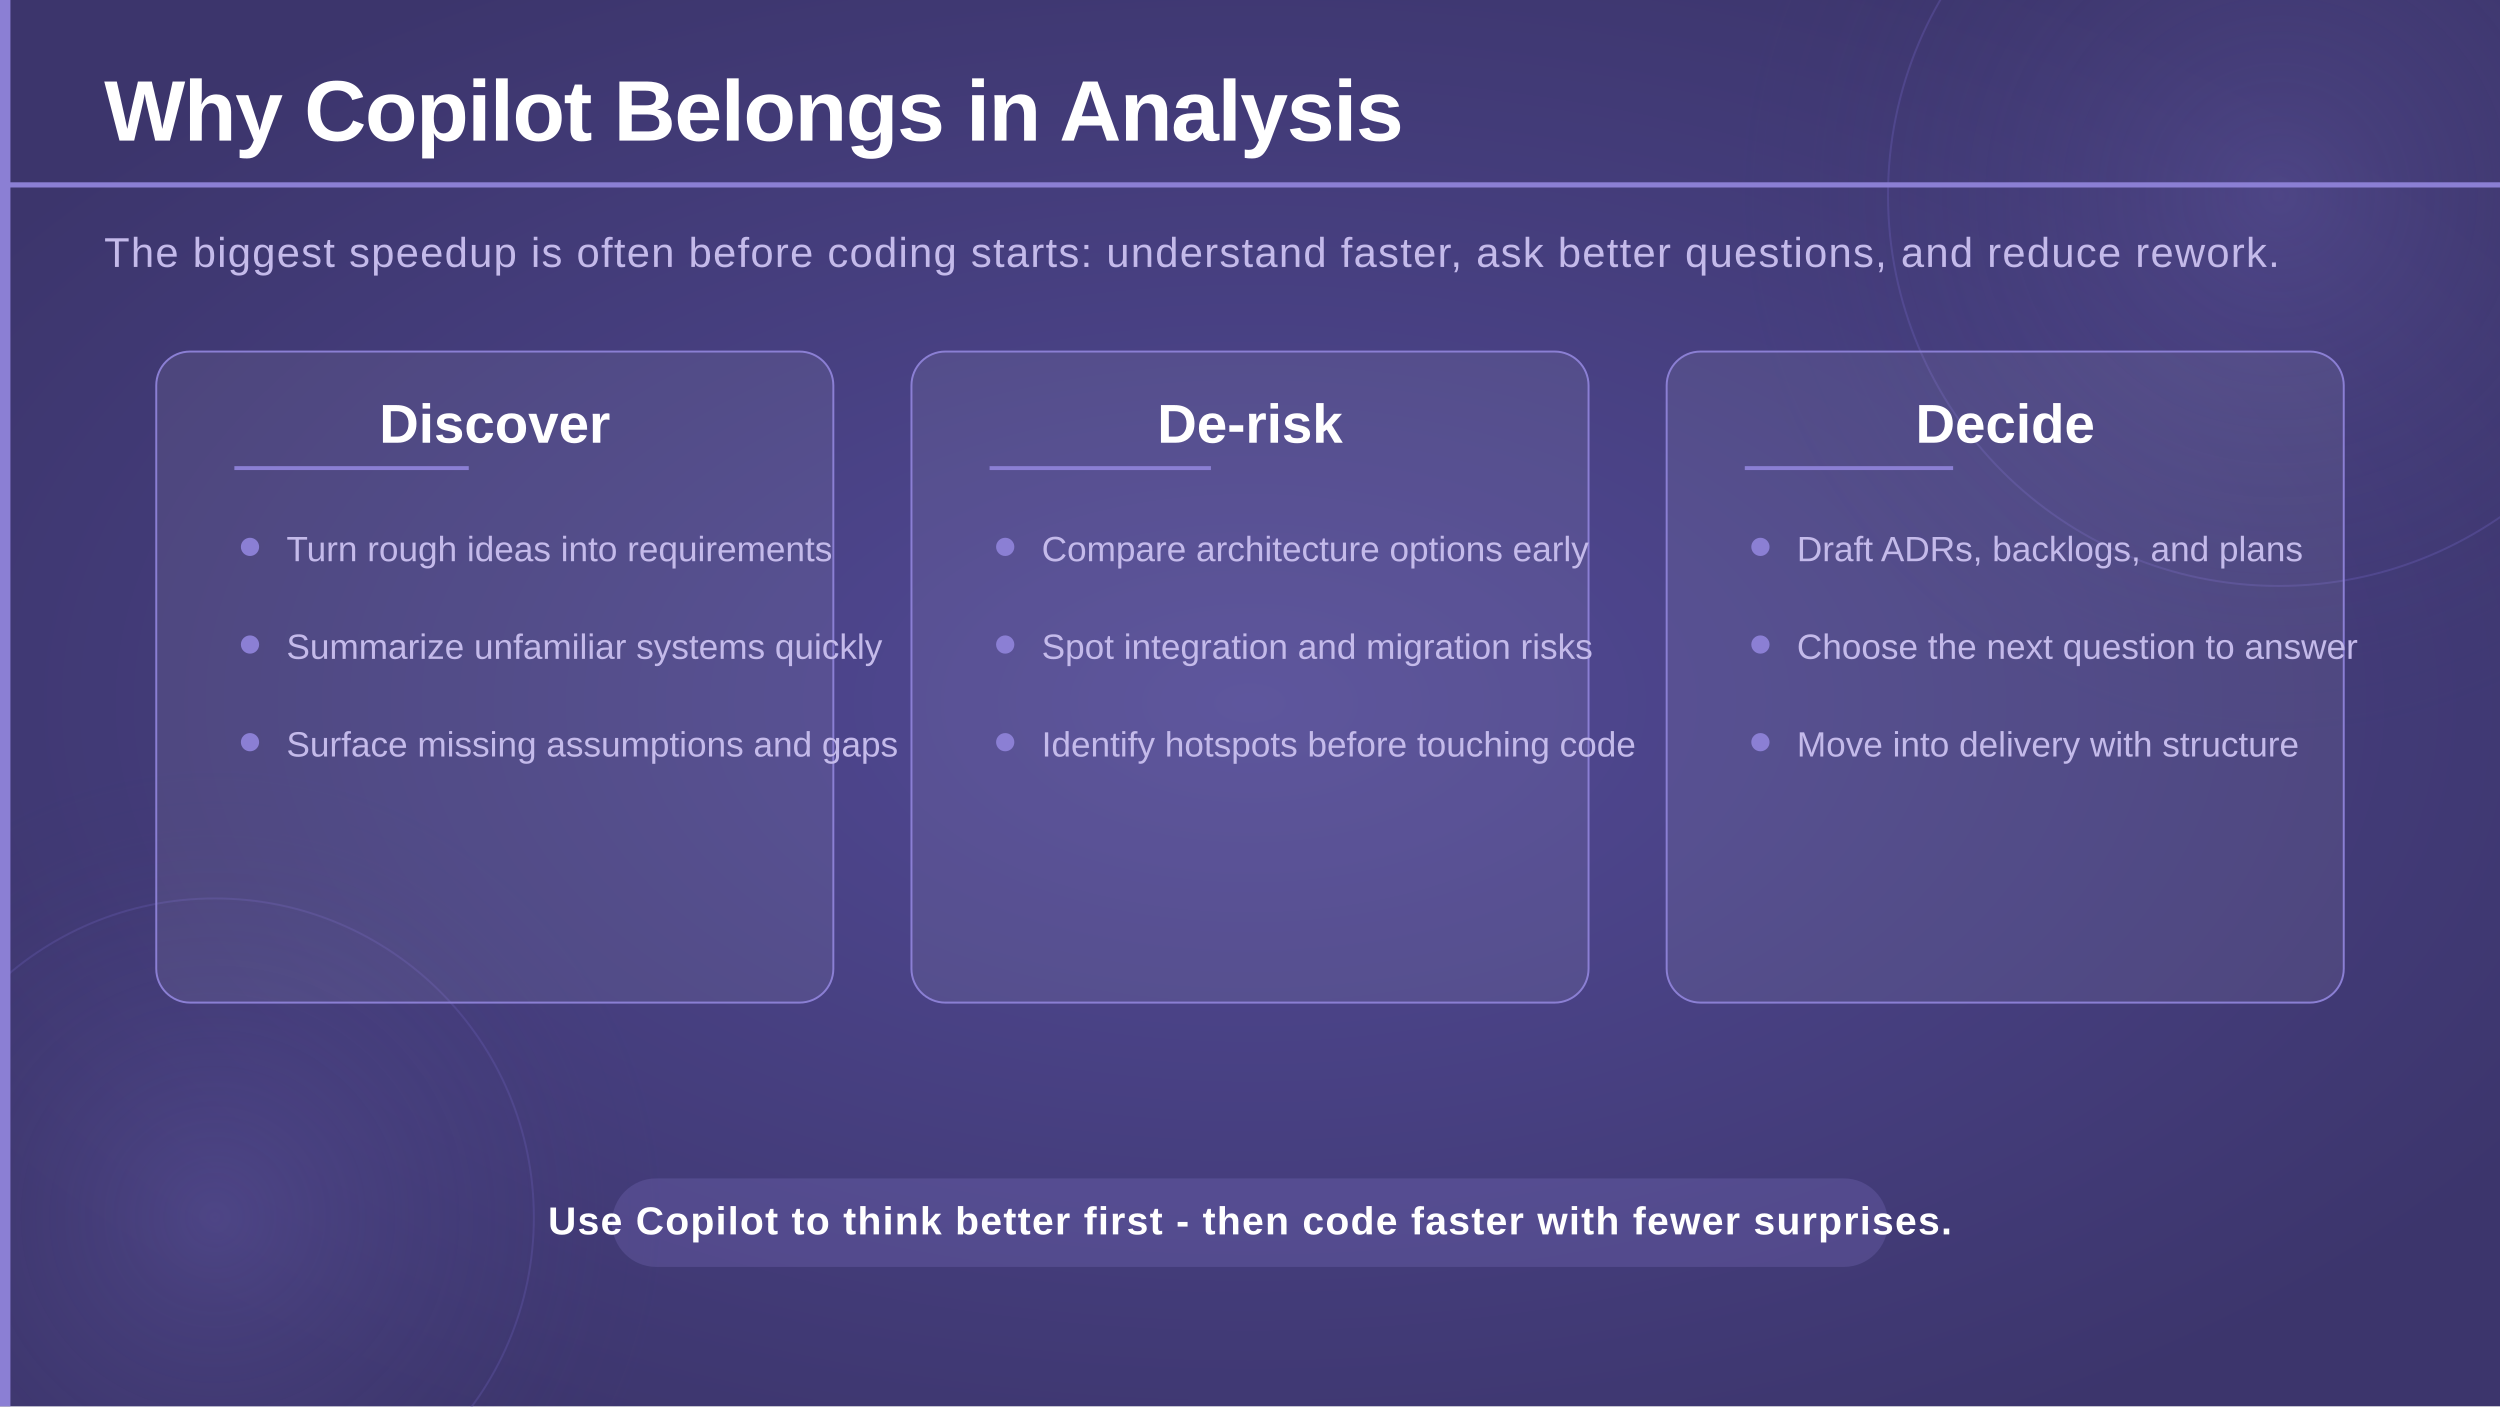
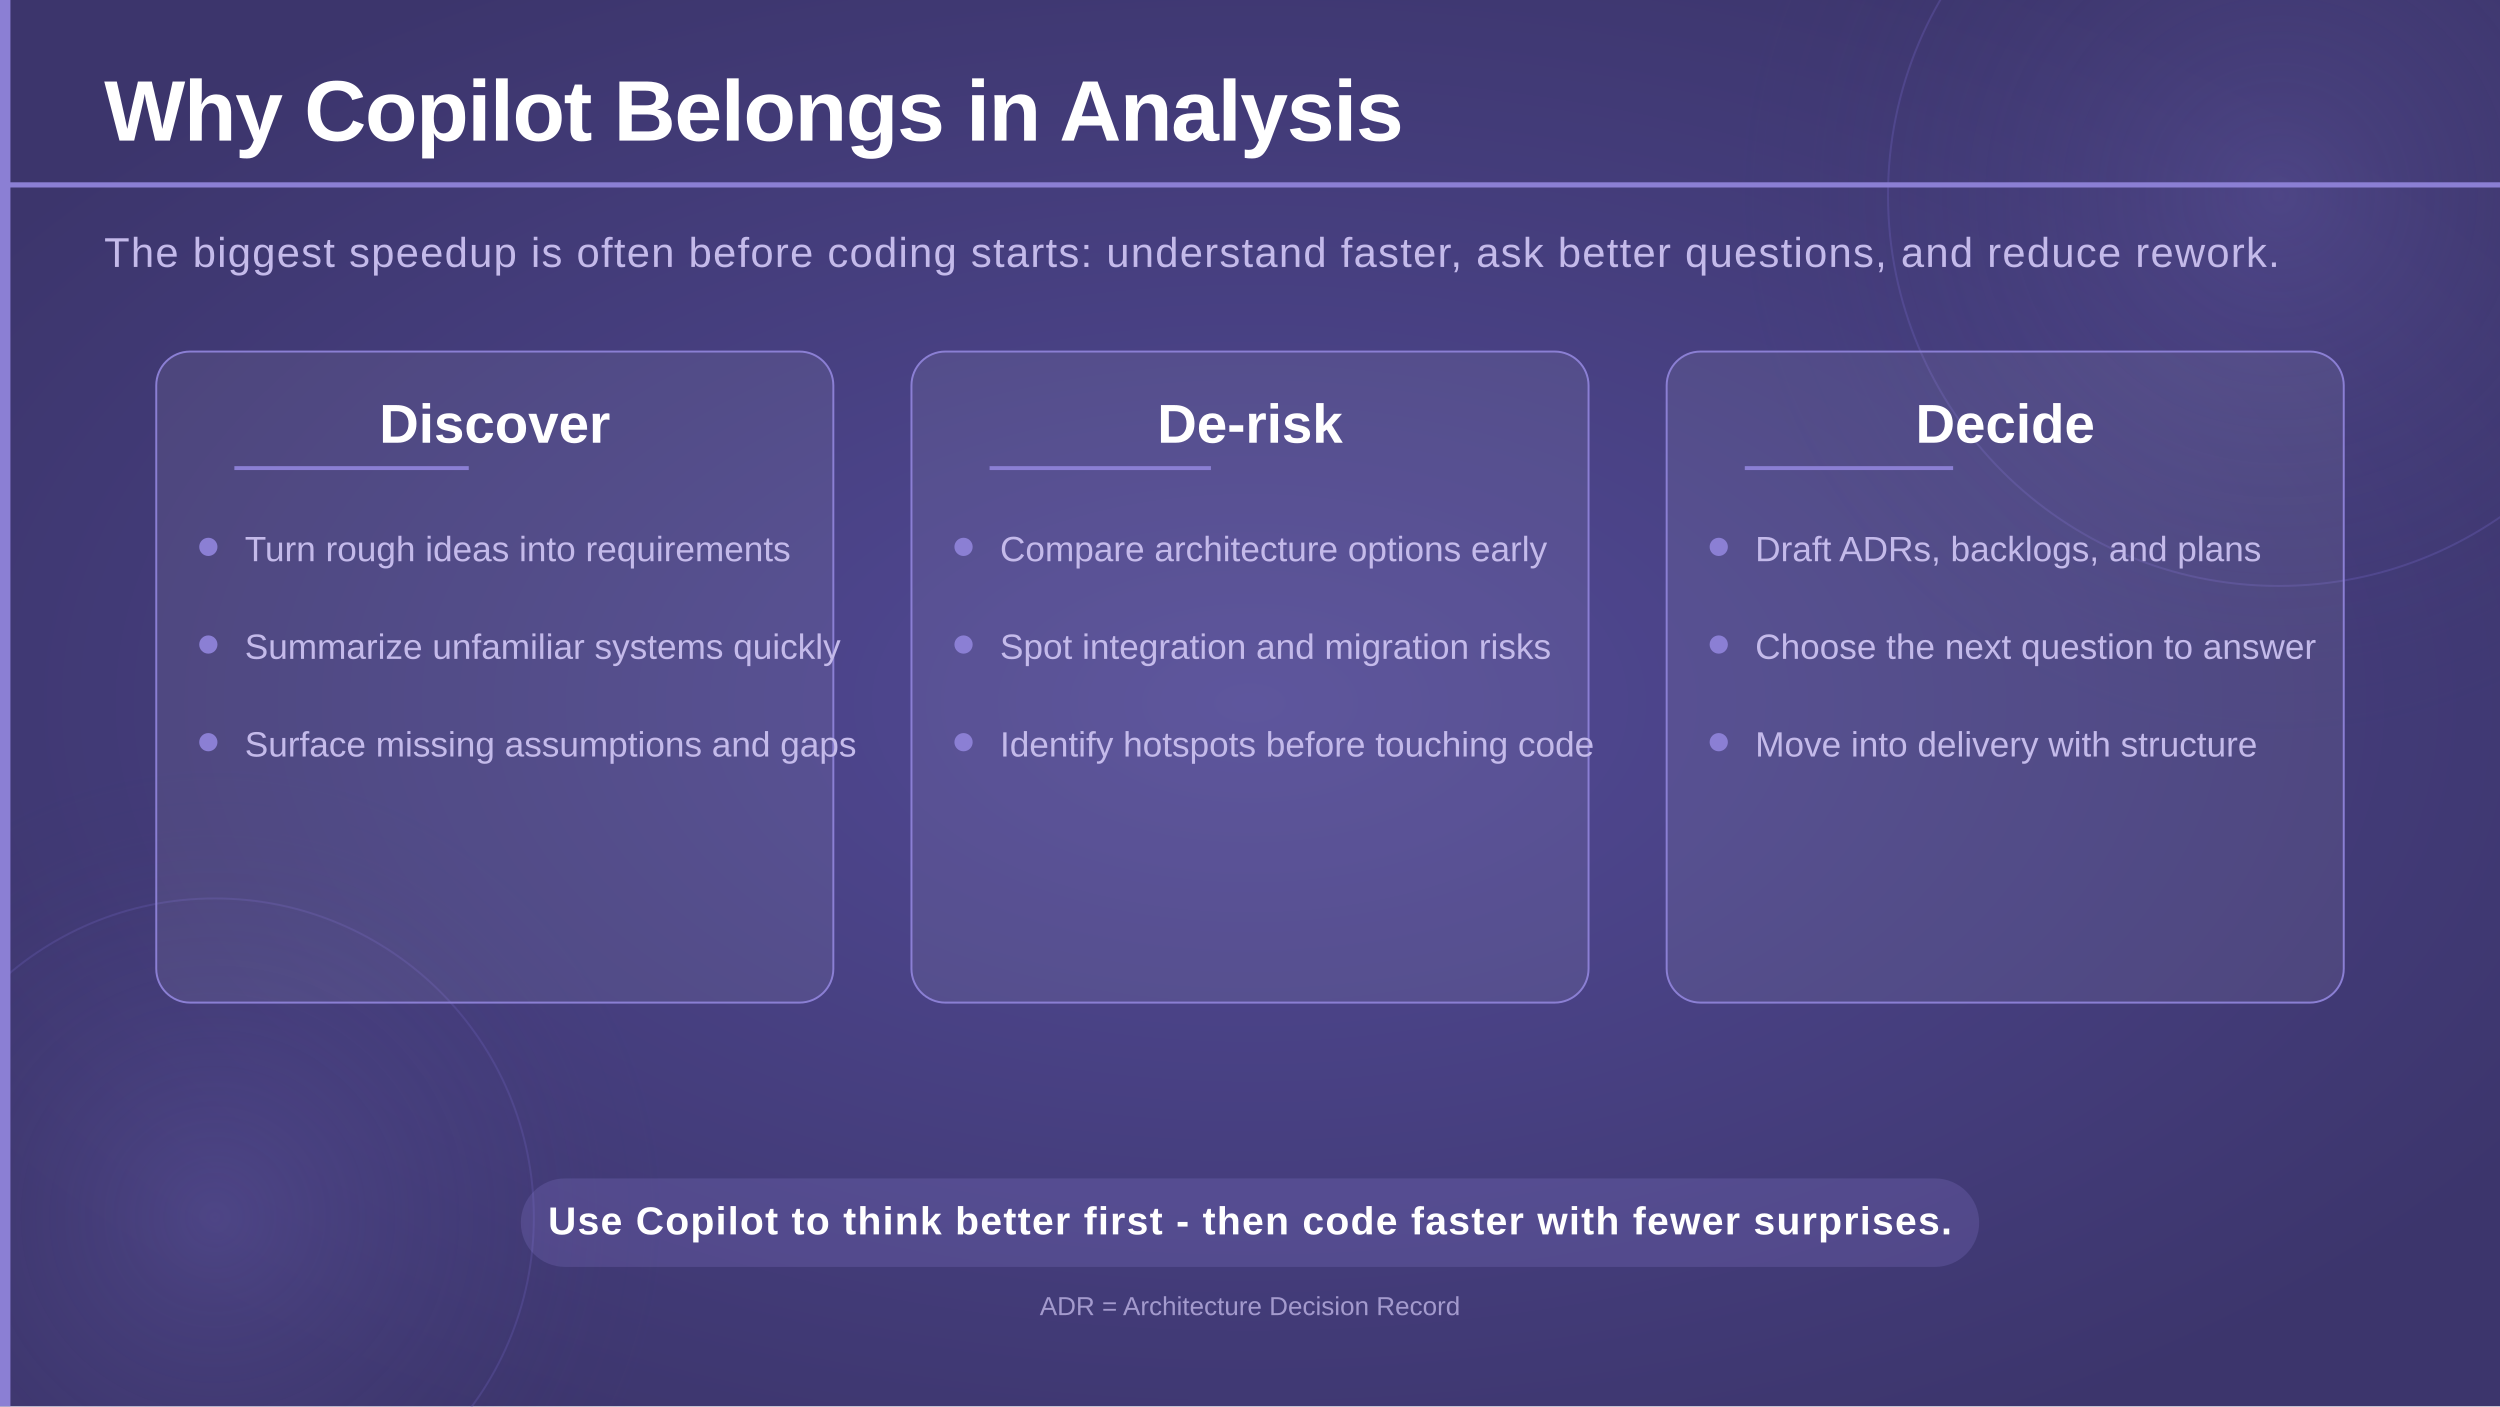
<svg xmlns="http://www.w3.org/2000/svg" viewBox="0 0 1920 1080" width="1920" height="1080">
  <defs>
    <radialGradient id="bgGlow" cx="50%" cy="50%" r="60%">
      <stop offset="0%" stop-color="#524a96" stop-opacity="1" />
      <stop offset="100%" stop-color="#3c356c" stop-opacity="1" />
    </radialGradient>
    <radialGradient id="circleGlow" cx="50%" cy="50%" r="50%">
      <stop offset="0%" stop-color="#7c70c8" stop-opacity="0.25" />
      <stop offset="100%" stop-color="#3c356c" stop-opacity="0" />
    </radialGradient>
  </defs>
  <rect width="1920" height="1080" fill="url(#bgGlow)" />
  <circle cx="1750" cy="150" r="420" fill="url(#circleGlow)" />
  <circle cx="1750" cy="150" r="300" fill="none" stroke="#6a5fb8" stroke-width="1.5" opacity="0.35" />
  <circle cx="165" cy="935" r="350" fill="url(#circleGlow)" />
  <circle cx="165" cy="935" r="245" fill="none" stroke="#6a5fb8" stroke-width="1.5" opacity="0.3" />
  <rect x="0" y="0" width="8" height="1080" fill="#8b7fd4" />
  <text x="80" y="108" font-family="'Segoe UI', 'Helvetica Neue', Arial, sans-serif" font-size="66" font-weight="700" fill="#ffffff" letter-spacing="-1">Why Copilot Belongs in Analysis</text>
  <rect x="0" y="140" width="1920" height="4" fill="#8b7fd4" />
  <text x="80" y="205" font-family="'Segoe UI', 'Helvetica Neue', Arial, sans-serif" font-size="32" font-weight="300" fill="#c4baea" letter-spacing="1">The biggest speedup is often before coding starts: understand faster, ask better questions, and reduce rework.</text>
  <rect x="120" y="270" width="520" height="500" rx="26" fill="#ffffff" fill-opacity="0.07" stroke="#8b7fd4" stroke-width="1.5" />
  <text x="380" y="340" text-anchor="middle" font-family="'Segoe UI', 'Helvetica Neue', Arial, sans-serif" font-size="42" font-weight="700" fill="#ffffff">Discover</text>
  <rect x="180" y="358" width="180" height="3" fill="#8b7fd4" />
-   <circle cx="192" cy="420" r="7" fill="#8b7fd4" />
-   <text x="220" y="431" font-family="'Segoe UI', 'Helvetica Neue', Arial, sans-serif" font-size="27" font-weight="300" fill="#c4baea">Turn rough ideas into requirements</text>
-   <circle cx="192" cy="495" r="7" fill="#8b7fd4" />
-   <text x="220" y="506" font-family="'Segoe UI', 'Helvetica Neue', Arial, sans-serif" font-size="27" font-weight="300" fill="#c4baea">Summarize unfamiliar systems quickly</text>
-   <circle cx="192" cy="570" r="7" fill="#8b7fd4" />
-   <text x="220" y="581" font-family="'Segoe UI', 'Helvetica Neue', Arial, sans-serif" font-size="27" font-weight="300" fill="#c4baea">Surface missing assumptions and gaps</text>
+   <circle cx="160" cy="420" r="7" fill="#8b7fd4" />
+   <text x="188" y="431" font-family="'Segoe UI', 'Helvetica Neue', Arial, sans-serif" font-size="27" font-weight="300" fill="#c4baea">Turn rough ideas into requirements</text>
+   <circle cx="160" cy="495" r="7" fill="#8b7fd4" />
+   <text x="188" y="506" font-family="'Segoe UI', 'Helvetica Neue', Arial, sans-serif" font-size="27" font-weight="300" fill="#c4baea">Summarize unfamiliar systems quickly</text>
+   <circle cx="160" cy="570" r="7" fill="#8b7fd4" />
+   <text x="188" y="581" font-family="'Segoe UI', 'Helvetica Neue', Arial, sans-serif" font-size="27" font-weight="300" fill="#c4baea">Surface missing assumptions and gaps</text>
  <rect x="700" y="270" width="520" height="500" rx="26" fill="#ffffff" fill-opacity="0.07" stroke="#8b7fd4" stroke-width="1.5" />
  <text x="960" y="340" text-anchor="middle" font-family="'Segoe UI', 'Helvetica Neue', Arial, sans-serif" font-size="42" font-weight="700" fill="#ffffff">De-risk</text>
  <rect x="760" y="358" width="170" height="3" fill="#8b7fd4" />
-   <circle cx="772" cy="420" r="7" fill="#8b7fd4" />
-   <text x="800" y="431" font-family="'Segoe UI', 'Helvetica Neue', Arial, sans-serif" font-size="27" font-weight="300" fill="#c4baea">Compare architecture options early</text>
-   <circle cx="772" cy="495" r="7" fill="#8b7fd4" />
-   <text x="800" y="506" font-family="'Segoe UI', 'Helvetica Neue', Arial, sans-serif" font-size="27" font-weight="300" fill="#c4baea">Spot integration and migration risks</text>
-   <circle cx="772" cy="570" r="7" fill="#8b7fd4" />
-   <text x="800" y="581" font-family="'Segoe UI', 'Helvetica Neue', Arial, sans-serif" font-size="27" font-weight="300" fill="#c4baea">Identify hotspots before touching code</text>
+   <circle cx="740" cy="420" r="7" fill="#8b7fd4" />
+   <text x="768" y="431" font-family="'Segoe UI', 'Helvetica Neue', Arial, sans-serif" font-size="27" font-weight="300" fill="#c4baea">Compare architecture options early</text>
+   <circle cx="740" cy="495" r="7" fill="#8b7fd4" />
+   <text x="768" y="506" font-family="'Segoe UI', 'Helvetica Neue', Arial, sans-serif" font-size="27" font-weight="300" fill="#c4baea">Spot integration and migration risks</text>
+   <circle cx="740" cy="570" r="7" fill="#8b7fd4" />
+   <text x="768" y="581" font-family="'Segoe UI', 'Helvetica Neue', Arial, sans-serif" font-size="27" font-weight="300" fill="#c4baea">Identify hotspots before touching code</text>
  <rect x="1280" y="270" width="520" height="500" rx="26" fill="#ffffff" fill-opacity="0.07" stroke="#8b7fd4" stroke-width="1.5" />
  <text x="1540" y="340" text-anchor="middle" font-family="'Segoe UI', 'Helvetica Neue', Arial, sans-serif" font-size="42" font-weight="700" fill="#ffffff">Decide</text>
  <rect x="1340" y="358" width="160" height="3" fill="#8b7fd4" />
-   <circle cx="1352" cy="420" r="7" fill="#8b7fd4" />
-   <text x="1380" y="431" font-family="'Segoe UI', 'Helvetica Neue', Arial, sans-serif" font-size="27" font-weight="300" fill="#c4baea">Draft ADRs, backlogs, and plans</text>
-   <circle cx="1352" cy="495" r="7" fill="#8b7fd4" />
-   <text x="1380" y="506" font-family="'Segoe UI', 'Helvetica Neue', Arial, sans-serif" font-size="27" font-weight="300" fill="#c4baea">Choose the next question to answer</text>
-   <circle cx="1352" cy="570" r="7" fill="#8b7fd4" />
-   <text x="1380" y="581" font-family="'Segoe UI', 'Helvetica Neue', Arial, sans-serif" font-size="27" font-weight="300" fill="#c4baea">Move into delivery with structure</text>
-   <rect x="470" y="905" width="980" height="68" rx="34" fill="#8b7fd4" opacity="0.22" />
+   <circle cx="1320" cy="420" r="7" fill="#8b7fd4" />
+   <text x="1348" y="431" font-family="'Segoe UI', 'Helvetica Neue', Arial, sans-serif" font-size="27" font-weight="300" fill="#c4baea">Draft ADRs, backlogs, and plans</text>
+   <circle cx="1320" cy="495" r="7" fill="#8b7fd4" />
+   <text x="1348" y="506" font-family="'Segoe UI', 'Helvetica Neue', Arial, sans-serif" font-size="27" font-weight="300" fill="#c4baea">Choose the next question to answer</text>
+   <circle cx="1320" cy="570" r="7" fill="#8b7fd4" />
+   <text x="1348" y="581" font-family="'Segoe UI', 'Helvetica Neue', Arial, sans-serif" font-size="27" font-weight="300" fill="#c4baea">Move into delivery with structure</text>
+   <rect x="400" y="905" width="1120" height="68" rx="34" fill="#8b7fd4" opacity="0.22" />
  <text x="960" y="948" text-anchor="middle" font-family="'Segoe UI', 'Helvetica Neue', Arial, sans-serif" font-size="30" font-weight="600" fill="#ffffff" letter-spacing="1">Use Copilot to think better first - then code faster with fewer surprises.</text>
+   <text x="960" y="1010" text-anchor="middle" font-family="'Segoe UI', 'Helvetica Neue', Arial, sans-serif" font-size="20" font-weight="300" fill="#c4baea" opacity="0.75">ADR = Architecture Decision Record</text>
</svg>
